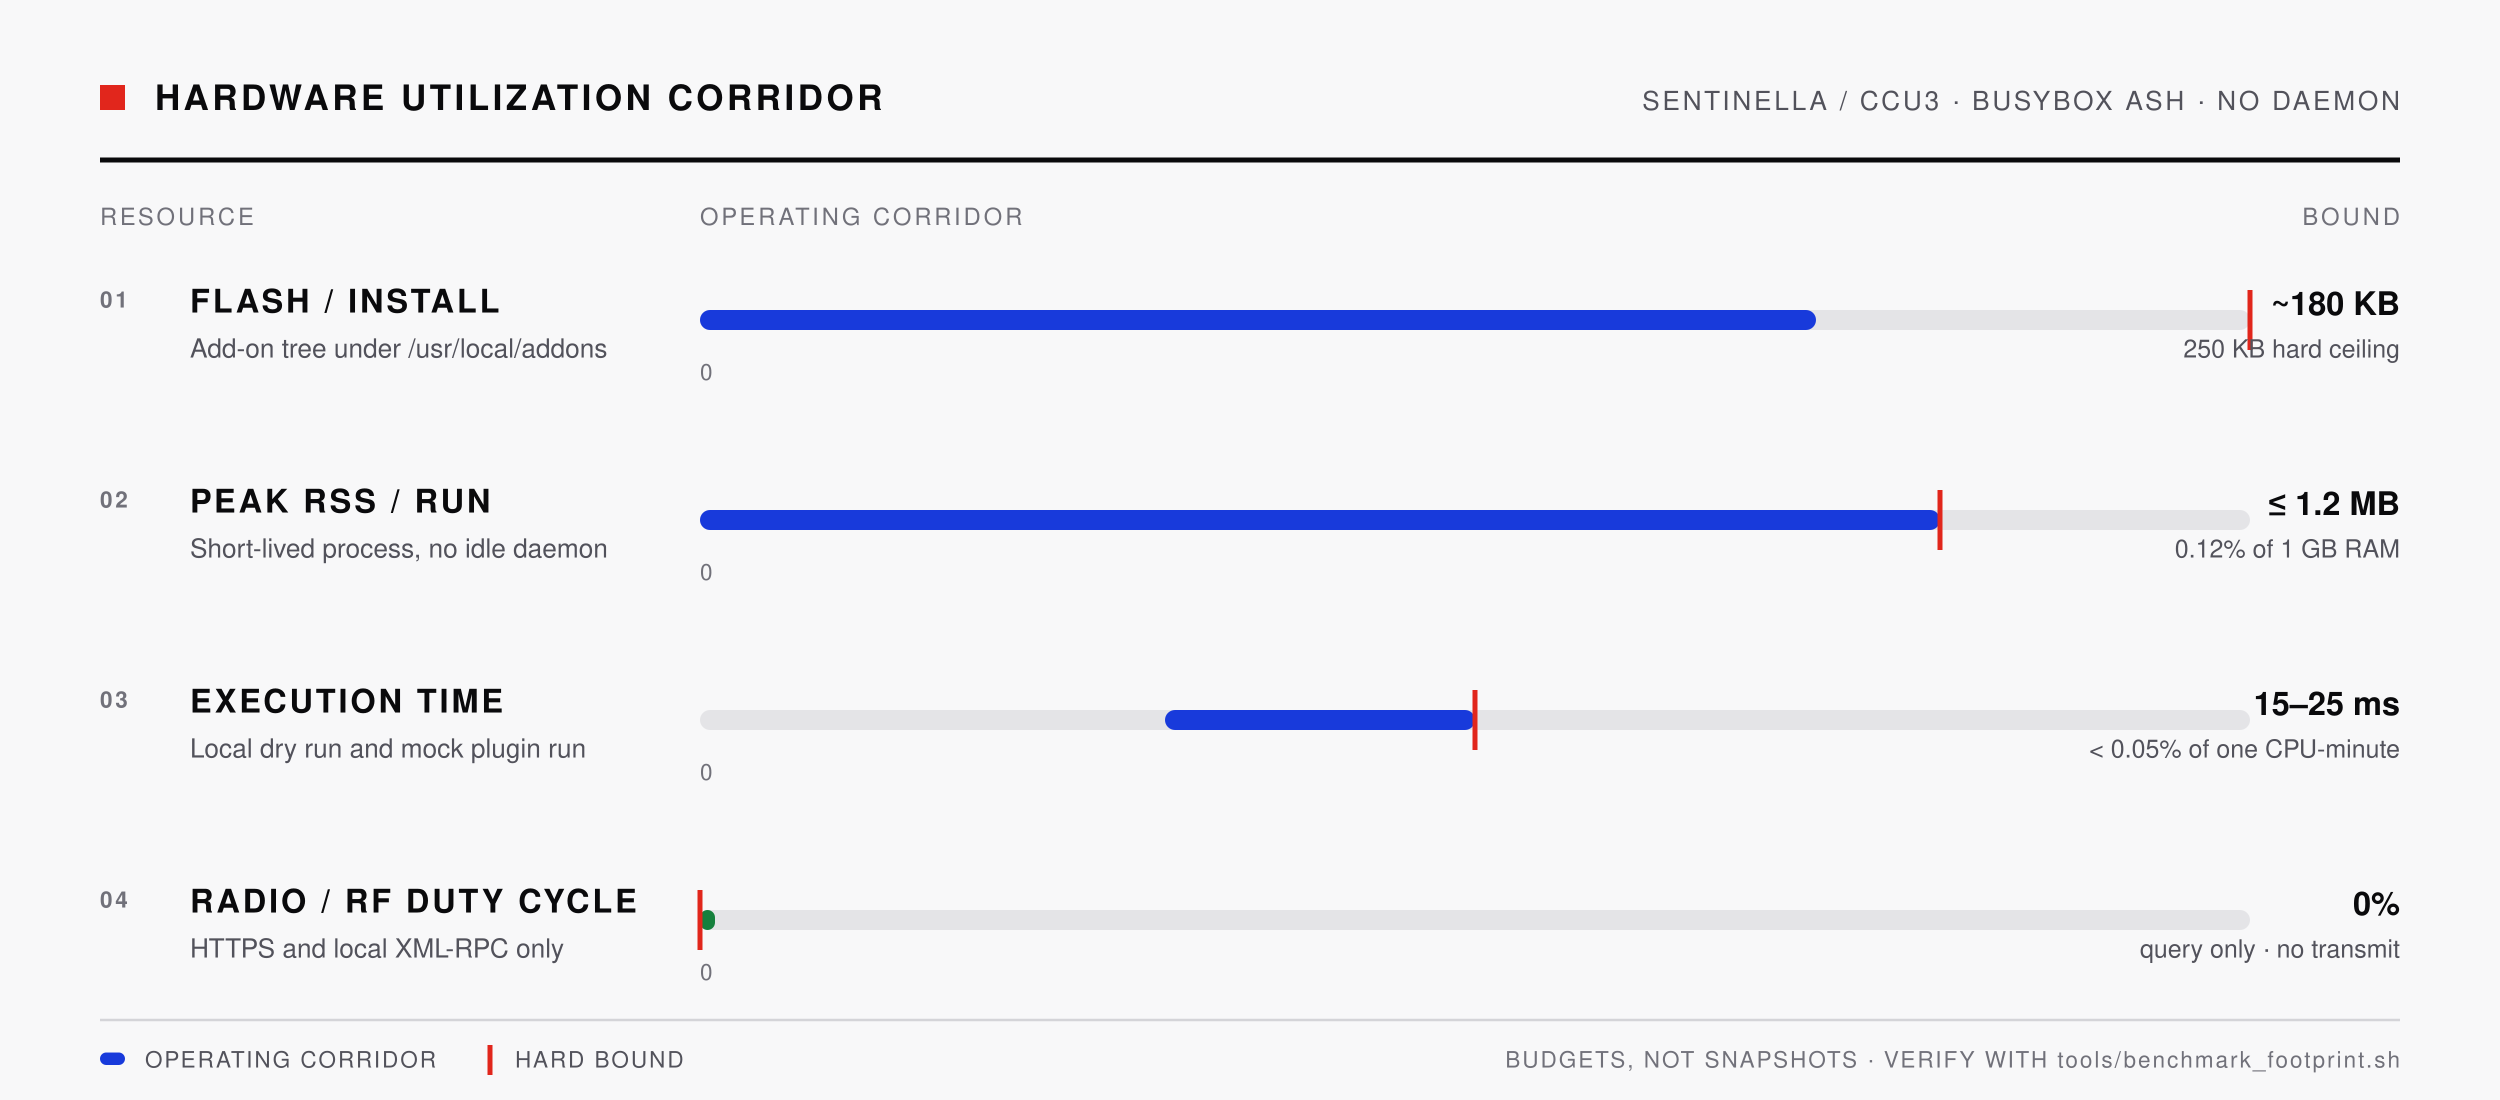
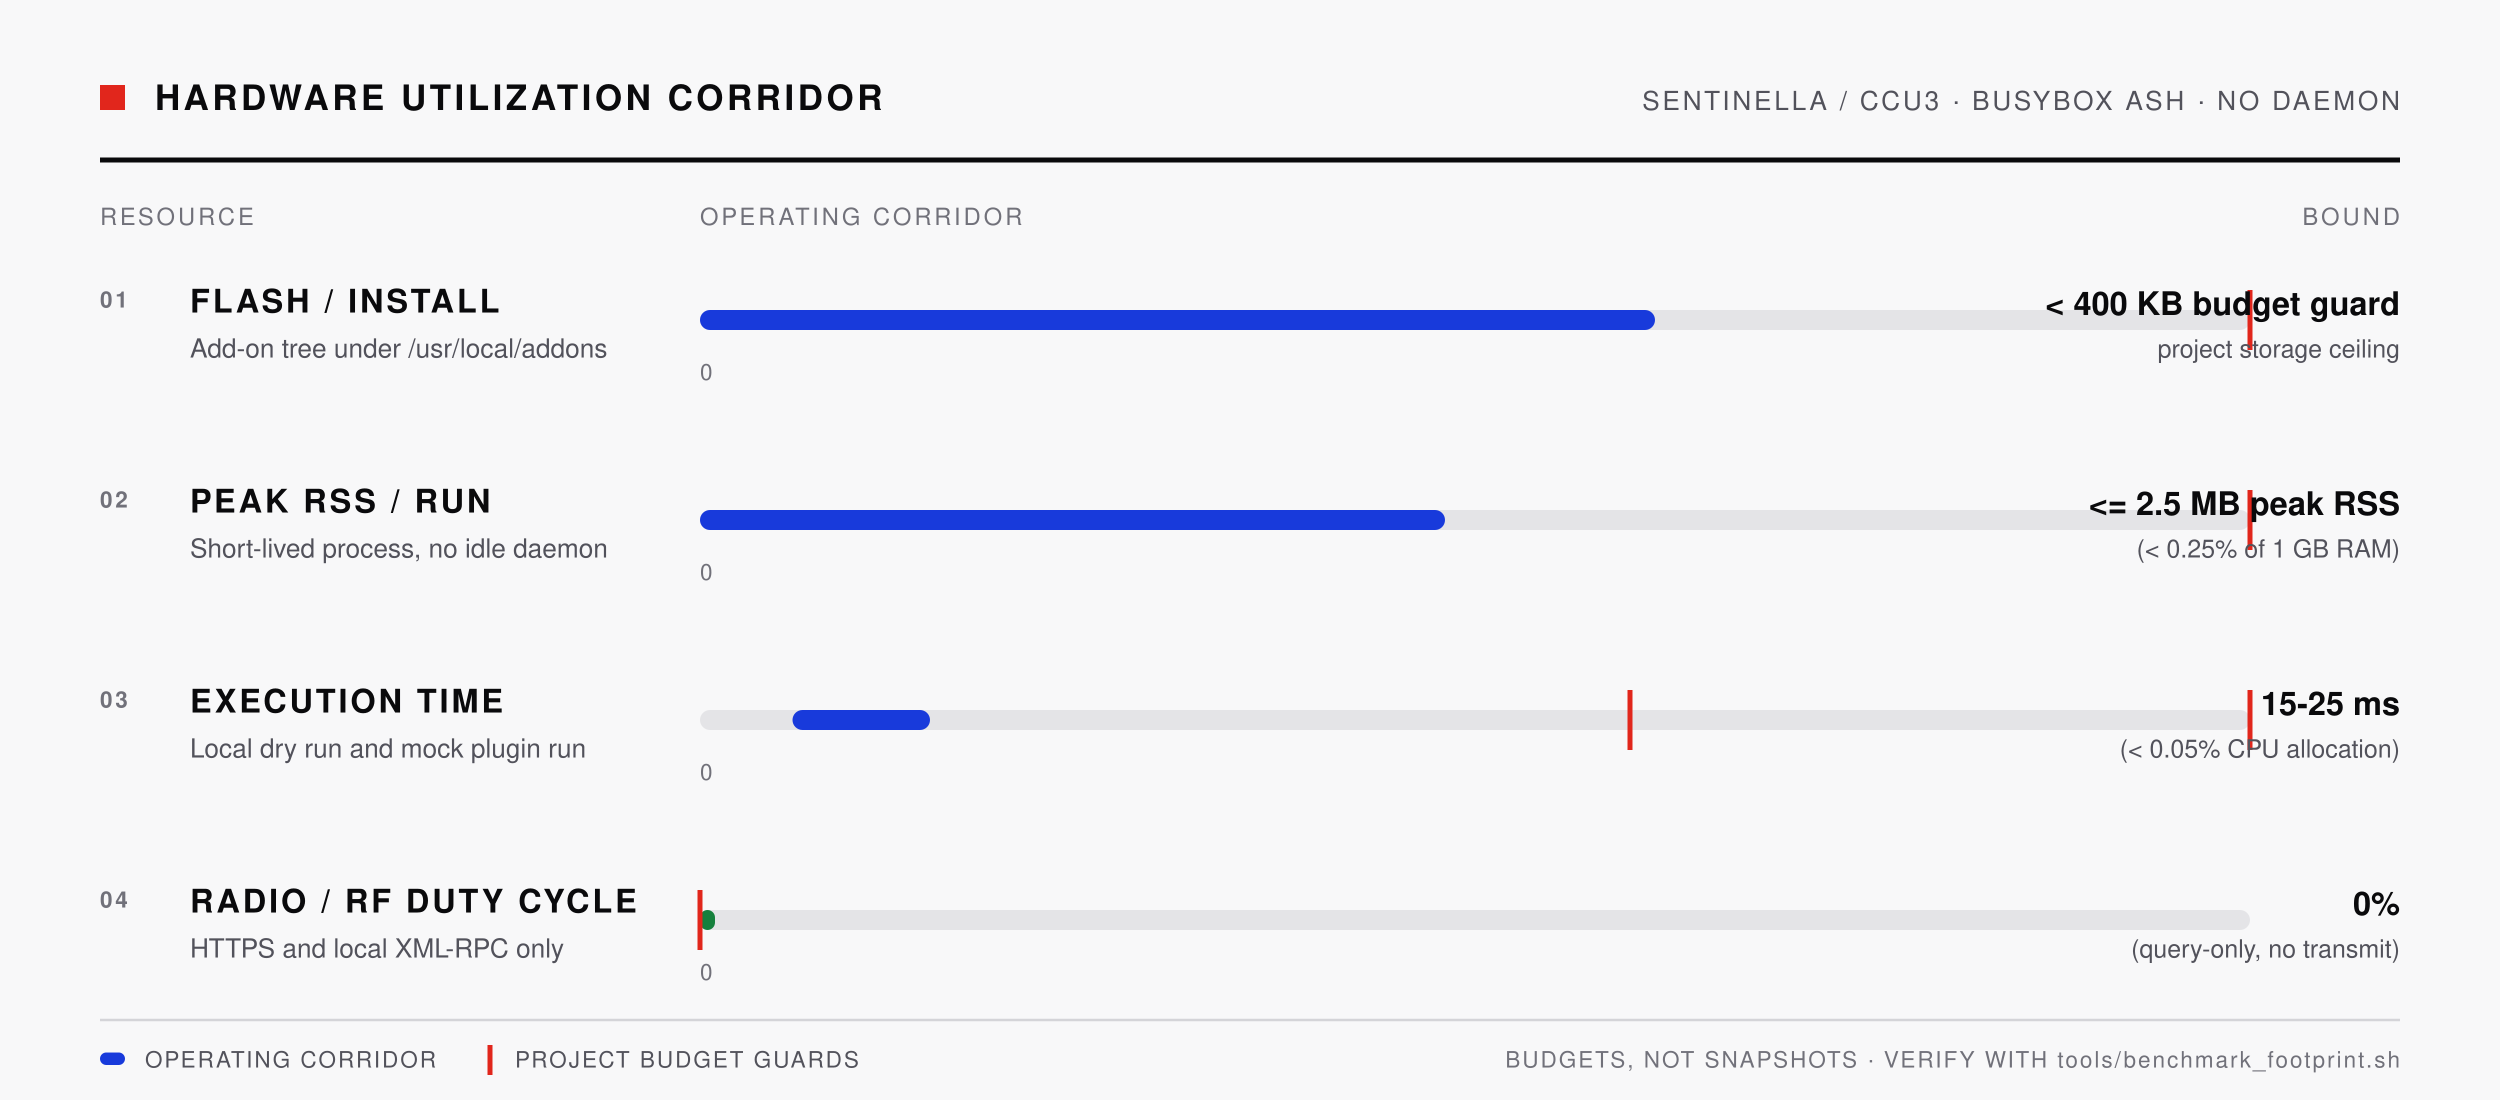
<svg xmlns="http://www.w3.org/2000/svg" width="1000" height="440" viewBox="0 0 1000 440" role="img" aria-labelledby="title desc">
  <rect width="1000" height="440" fill="#f8f8f9" />
  <g font-family="Helvetica Neue, Helvetica, Arial, sans-serif">
    <rect x="40" y="34" width="10" height="10" fill="#e1261c" />
    <text x="62" y="44" fill="#0a0a0c" font-size="14" font-weight="700" letter-spacing="1.4">HARDWARE UTILIZATION CORRIDOR</text>
    <text x="960" y="44" fill="#52525b" font-size="10.5" letter-spacing="1.1" text-anchor="end">SENTINELLA / CCU3 · BUSYBOX ASH · NO DAEMON</text>
    <line x1="40" y1="64" x2="960" y2="64" stroke="#0a0a0c" stroke-width="2" />
    <text x="40" y="90" fill="#71717a" font-size="9.5" letter-spacing="1.2">RESOURCE</text>
    <text x="280" y="90" fill="#71717a" font-size="9.5" letter-spacing="1.2">OPERATING CORRIDOR</text>
    <text x="960" y="90" fill="#71717a" font-size="9.5" letter-spacing="1.2" text-anchor="end">BOUND</text>
    <g>
      <text x="40" y="123" fill="#71717a" font-size="9" font-weight="700" letter-spacing="1.1">01</text>
      <text x="76" y="125" fill="#0a0a0c" font-size="13" font-weight="700" letter-spacing="1.15">FLASH / INSTALL</text>
      <text x="76" y="143" fill="#52525b" font-size="10.5">Add-on tree under /usr/local/addons</text>
      <rect x="280" y="124" width="620" height="8" rx="4" fill="#e4e4e7" />
-       <rect x="280" y="124" width="446.4" height="8" rx="4" fill="#183adb" />
+       <rect x="280" y="124" width="382" height="8" rx="4" fill="#183adb" />
      <line x1="900" y1="116" x2="900" y2="140" stroke="#e1261c" stroke-width="2" />
      <text x="280" y="152" fill="#71717a" font-size="9">0</text>
-       <text x="960" y="126" fill="#0a0a0c" font-size="13" font-weight="700" text-anchor="end">~180 KB</text>
-       <text x="960" y="143" fill="#52525b" font-size="10" text-anchor="end">250 KB hard ceiling</text>
+       <text x="960" y="126" fill="#0a0a0c" font-size="13" font-weight="700" text-anchor="end">&lt; 400 KB budget guard</text>
+       <text x="960" y="143" fill="#52525b" font-size="10" text-anchor="end">project storage ceiling</text>
    </g>
    <g>
      <text x="40" y="203" fill="#71717a" font-size="9" font-weight="700" letter-spacing="1.1">02</text>
      <text x="76" y="205" fill="#0a0a0c" font-size="13" font-weight="700" letter-spacing="1.15">PEAK RSS / RUN</text>
      <text x="76" y="223" fill="#52525b" font-size="10.5">Short-lived process, no idle daemon</text>
      <rect x="280" y="204" width="620" height="8" rx="4" fill="#e4e4e7" />
-       <rect x="280" y="204" width="496" height="8" rx="4" fill="#183adb" />
-       <line x1="776" y1="196" x2="776" y2="220" stroke="#e1261c" stroke-width="2" />
+       <rect x="280" y="204" width="298" height="8" rx="4" fill="#183adb" />
+       <line x1="900" y1="196" x2="900" y2="220" stroke="#e1261c" stroke-width="2" />
      <text x="280" y="232" fill="#71717a" font-size="9">0</text>
-       <text x="960" y="206" fill="#0a0a0c" font-size="13" font-weight="700" text-anchor="end">≤ 1.2 MB</text>
-       <text x="960" y="223" fill="#52525b" font-size="10" text-anchor="end">0.12% of 1 GB RAM</text>
+       <text x="960" y="206" fill="#0a0a0c" font-size="13" font-weight="700" text-anchor="end">&lt;= 2.5 MB peak RSS</text>
+       <text x="960" y="223" fill="#52525b" font-size="10" text-anchor="end">(&lt; 0.25% of 1 GB RAM)</text>
    </g>
    <g>
      <text x="40" y="283" fill="#71717a" font-size="9" font-weight="700" letter-spacing="1.1">03</text>
      <text x="76" y="285" fill="#0a0a0c" font-size="13" font-weight="700" letter-spacing="1.15">EXECUTION TIME</text>
      <text x="76" y="303" fill="#52525b" font-size="10.5">Local dry run and mock plugin run</text>
      <rect x="280" y="284" width="620" height="8" rx="4" fill="#e4e4e7" />
-       <rect x="466" y="284" width="124" height="8" rx="4" fill="#183adb" />
-       <line x1="590" y1="276" x2="590" y2="300" stroke="#e1261c" stroke-width="2" />
+       <rect x="317" y="284" width="55" height="8" rx="4" fill="#183adb" />
+       <line x1="652" y1="276" x2="652" y2="300" stroke="#e1261c" stroke-width="2" />
+       <line x1="900" y1="276" x2="900" y2="300" stroke="#e1261c" stroke-width="2" />
      <text x="280" y="312" fill="#71717a" font-size="9">0</text>
-       <text x="960" y="286" fill="#0a0a0c" font-size="13" font-weight="700" text-anchor="end">15–25 ms</text>
-       <text x="960" y="303" fill="#52525b" font-size="10" text-anchor="end">&lt; 0.05% of one CPU-minute</text>
+       <text x="960" y="286" fill="#0a0a0c" font-size="13" font-weight="700" text-anchor="end">15-25 ms</text>
+       <text x="960" y="303" fill="#52525b" font-size="10" text-anchor="end">(&lt; 0.05% CPU allocation)</text>
    </g>
    <g>
      <text x="40" y="363" fill="#71717a" font-size="9" font-weight="700" letter-spacing="1.1">04</text>
      <text x="76" y="365" fill="#0a0a0c" font-size="13" font-weight="700" letter-spacing="1.15">RADIO / RF DUTY CYCLE</text>
      <text x="76" y="383" fill="#52525b" font-size="10.5">HTTPS and local XML-RPC only</text>
      <rect x="280" y="364" width="620" height="8" rx="4" fill="#e4e4e7" />
      <rect x="280" y="364" width="6" height="8" rx="3" fill="#15803d" />
      <line x1="280" y1="356" x2="280" y2="380" stroke="#e1261c" stroke-width="2" />
      <text x="280" y="392" fill="#71717a" font-size="9">0</text>
      <text x="960" y="366" fill="#0a0a0c" font-size="13" font-weight="700" text-anchor="end">0%</text>
-       <text x="960" y="383" fill="#52525b" font-size="10" text-anchor="end">query only · no transmit</text>
+       <text x="960" y="383" fill="#52525b" font-size="10" text-anchor="end">(query-only, no transmit)</text>
    </g>
    <line x1="40" y1="408" x2="960" y2="408" stroke="#d4d4d8" stroke-width="1" />
    <rect x="40" y="421" width="10" height="5" rx="2.5" fill="#183adb" />
    <text x="58" y="427" fill="#52525b" font-size="9" letter-spacing="0.8">OPERATING CORRIDOR</text>
    <line x1="196" y1="418" x2="196" y2="430" stroke="#e1261c" stroke-width="2" />
-     <text x="206" y="427" fill="#52525b" font-size="9" letter-spacing="0.8">HARD BOUND</text>
+     <text x="206" y="427" fill="#52525b" font-size="9" letter-spacing="0.8">PROJECT BUDGET GUARDS</text>
    <text x="960" y="427" fill="#71717a" font-size="9" letter-spacing="0.8" text-anchor="end">BUDGETS, NOT SNAPSHOTS · VERIFY WITH tools/benchmark_footprint.sh</text>
  </g>
</svg>
